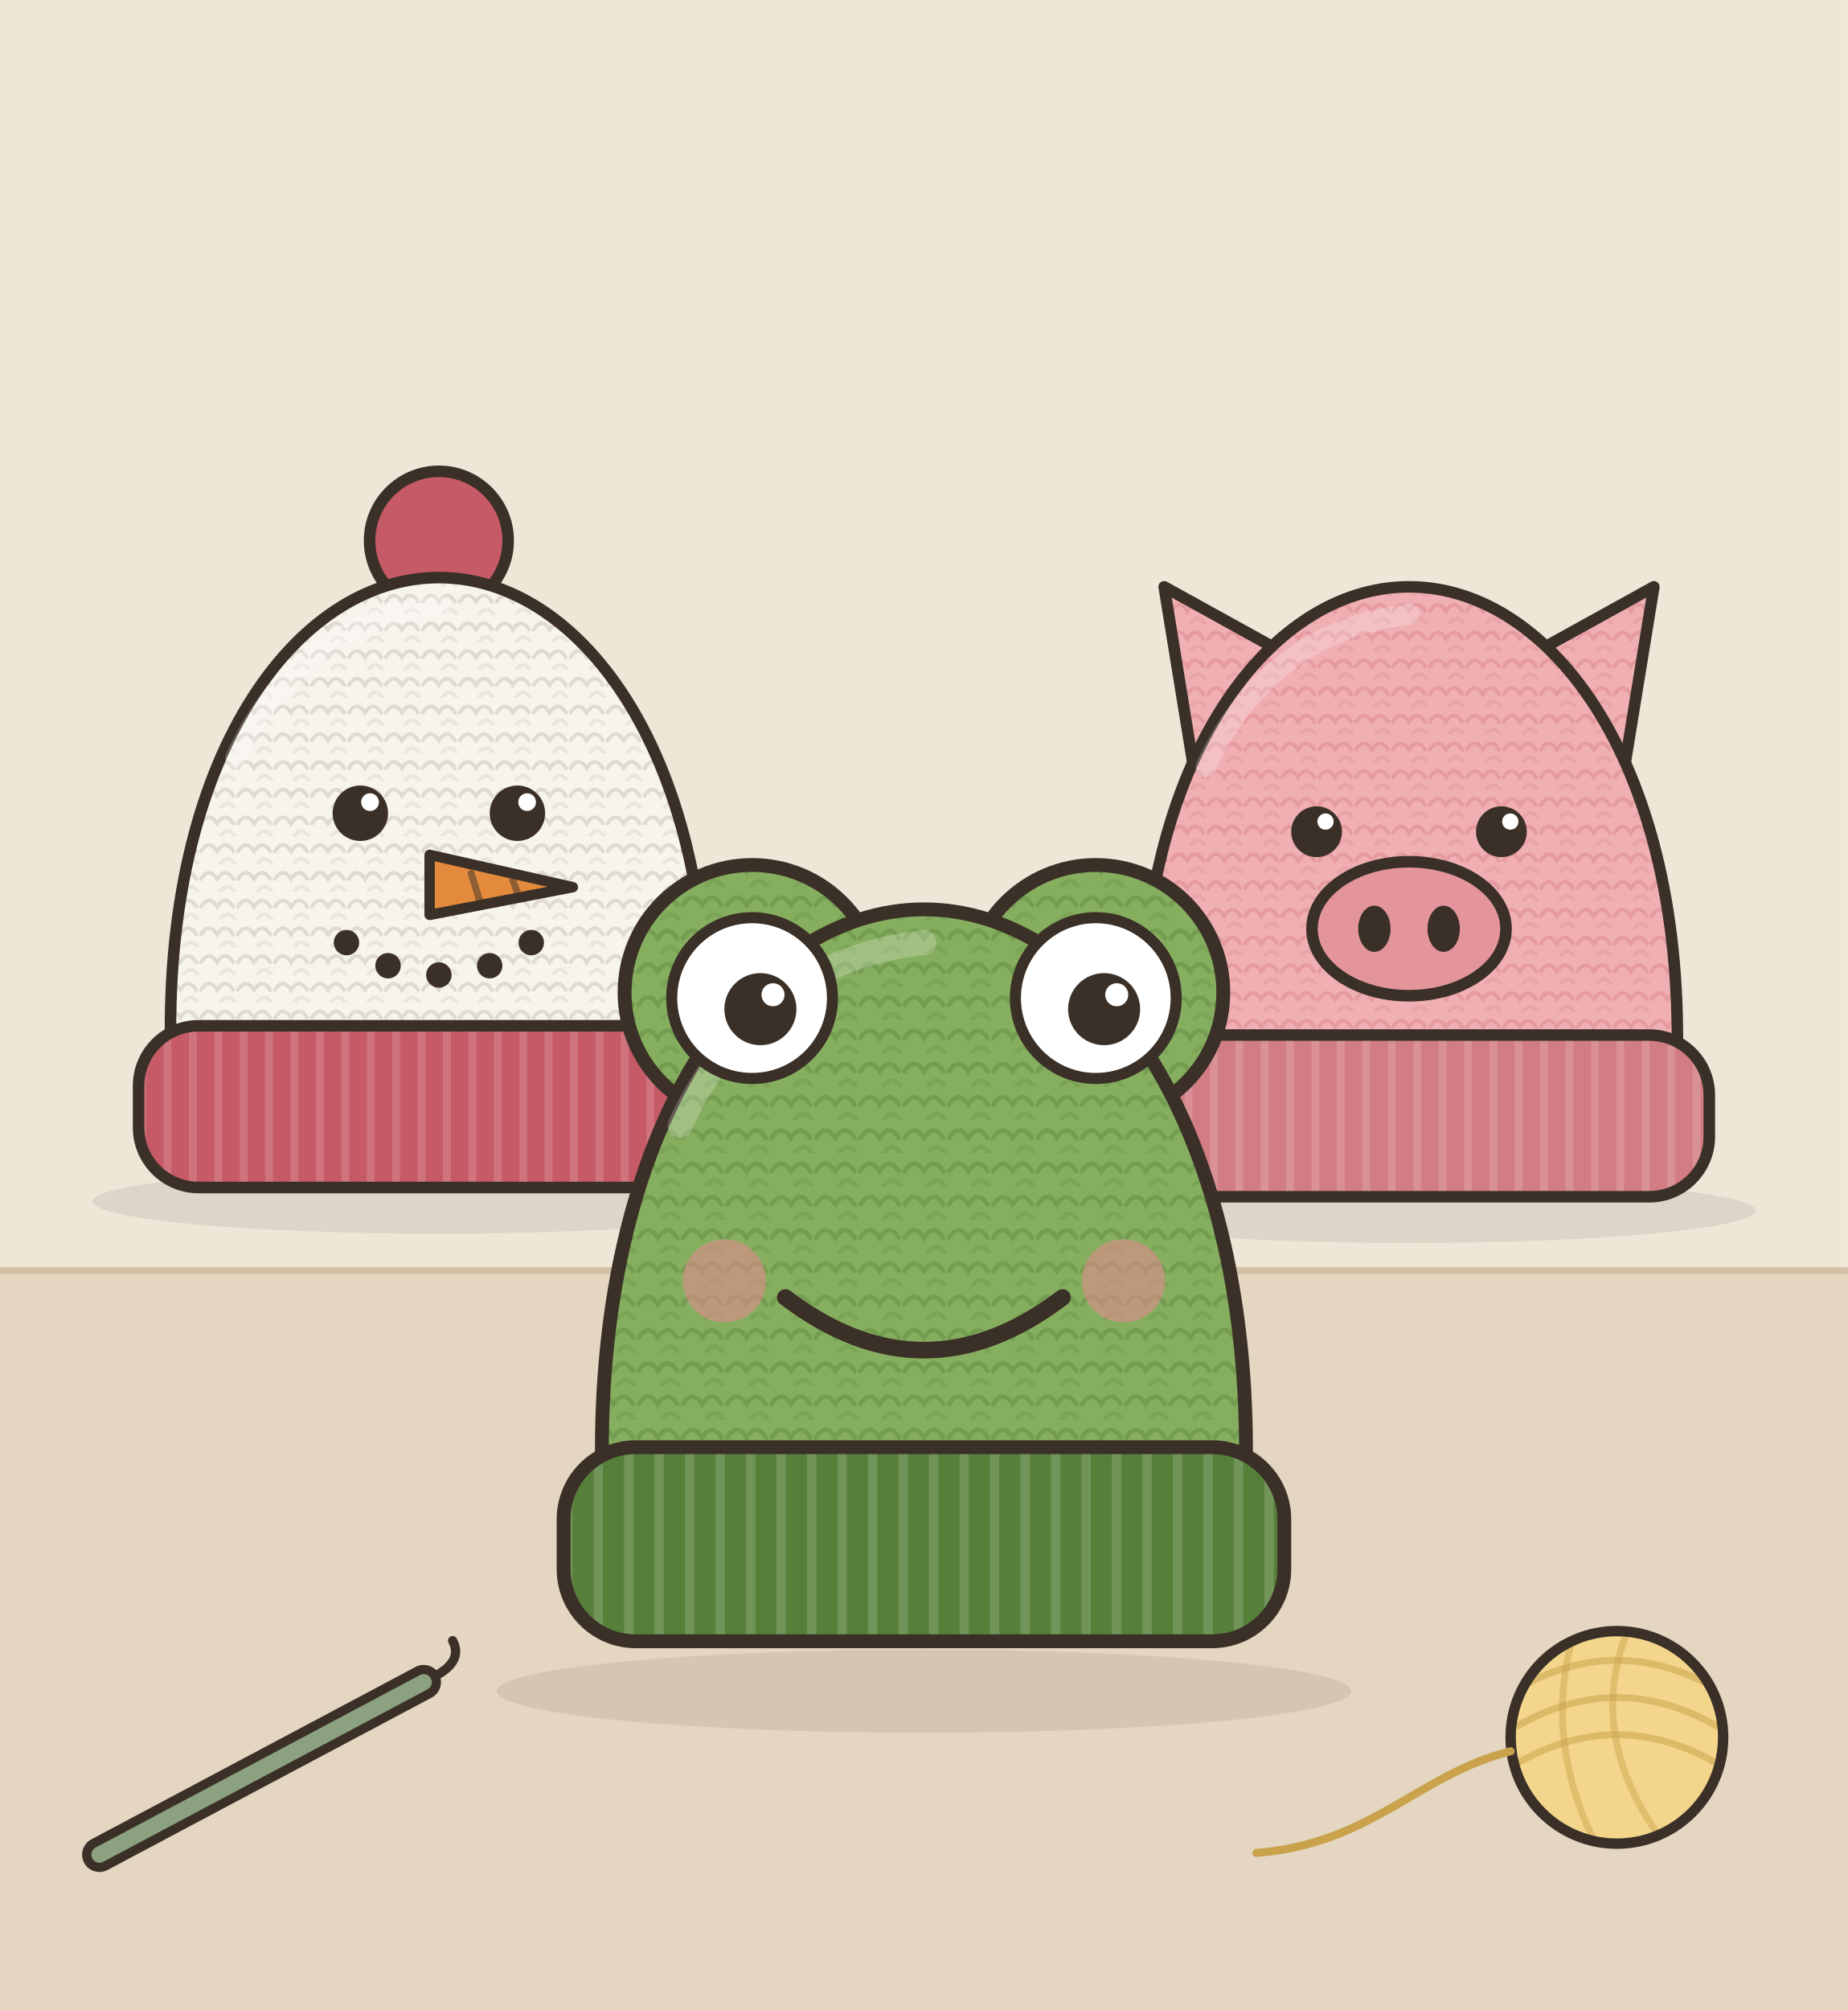
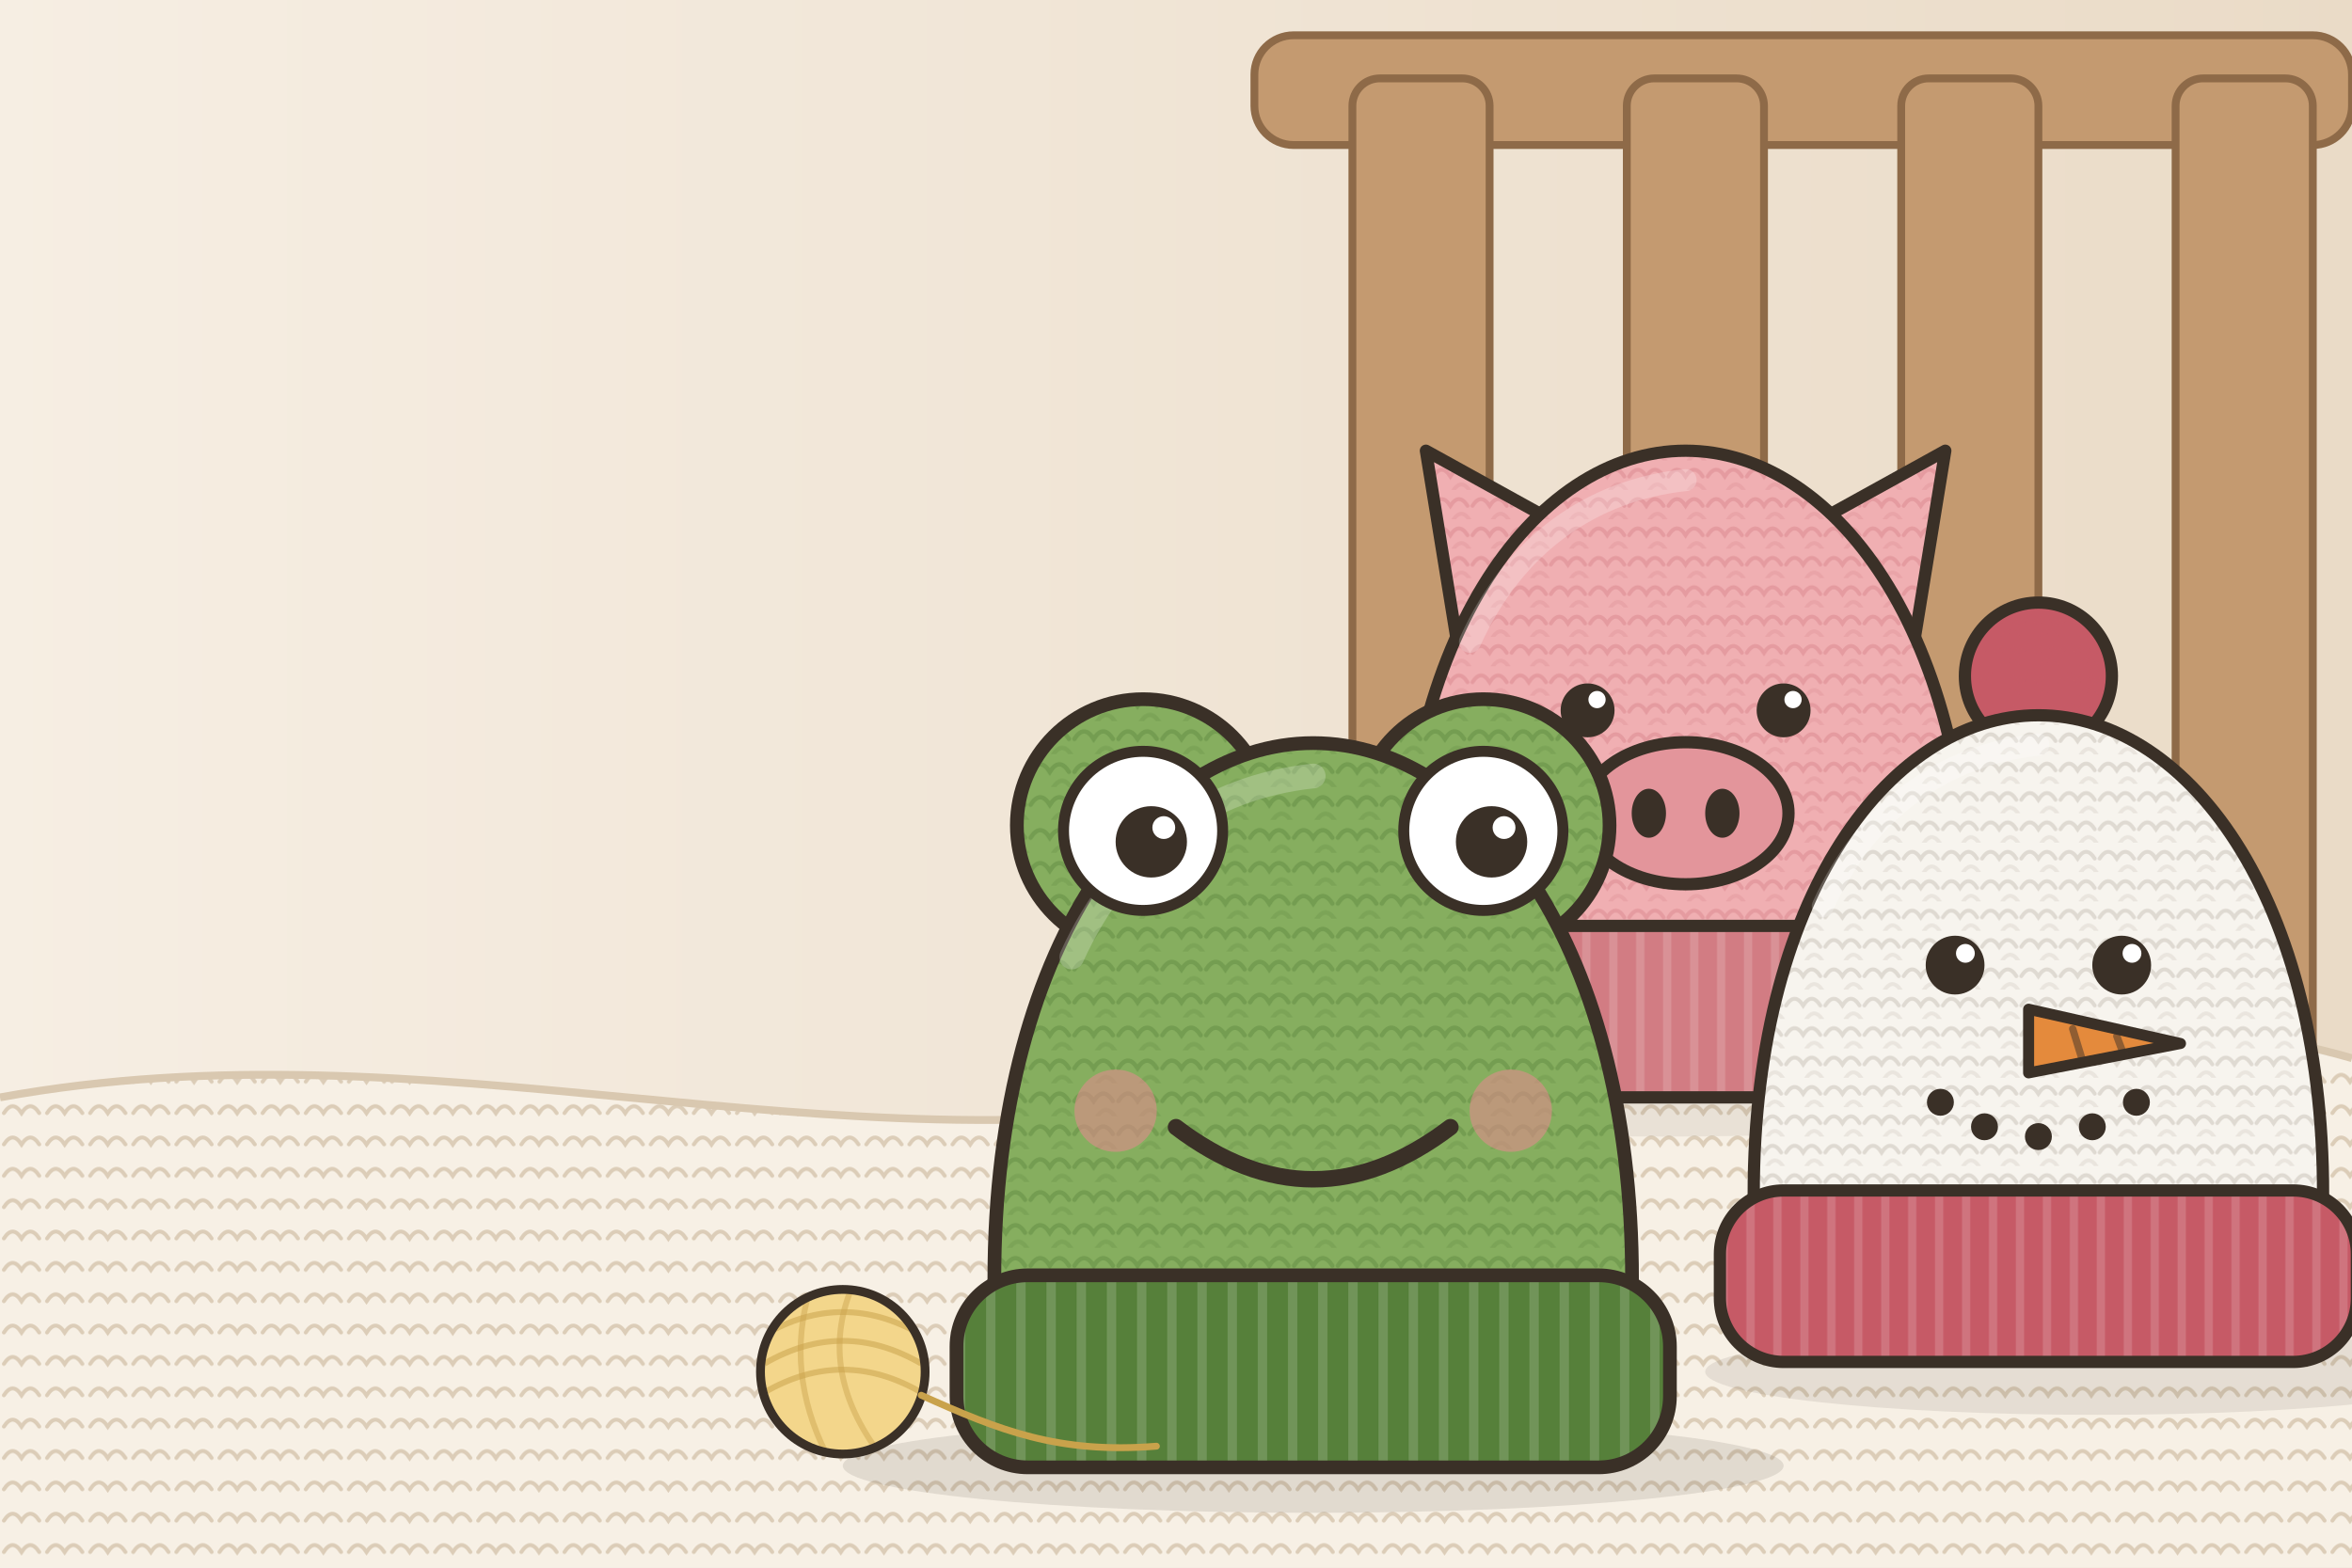
- <svg xmlns="http://www.w3.org/2000/svg" viewBox="0 90 800 870" role="img" aria-label="Demo-Illustration: Froschmütze, Schneemannmütze und Schweinchenmütze">
-   <rect width="800" height="960" fill="#EFE6D8" />
-   <rect y="640" width="800" height="320" fill="#E4D6C1" />
-   <path d="M0 640h800" stroke="#D3C1A6" stroke-width="3" />
-   <ellipse cx="190" cy="610" rx="150" ry="14" fill="#3A3027" opacity=".09" />
-   <ellipse cx="610" cy="614" rx="150" ry="14" fill="#3A3027" opacity=".09" />
-   <ellipse cx="400" cy="822" rx="185" ry="18" fill="#3A3027" opacity=".1" />
-   <g transform="translate(-10 212) scale(1)">
+ <svg xmlns="http://www.w3.org/2000/svg" viewBox="0 0 1200 800" role="img" aria-label="Demo-Illustration: Froschmütze, Schweinchenmütze und Schneemannmütze auf einer Decke">
+   <defs>
+     <linearGradient id="wall" x1="0" x2="1">
+       <stop offset="0" stop-color="#F6EEE3" />
+       <stop offset="1" stop-color="#EADBC7" />
+     </linearGradient>
+     <pattern id="knit" width="22" height="16" patternUnits="userSpaceOnUse">
+       <rect width="22" height="16" fill="#F7F0E5" />
+       <path d="M2 8q4.5-7 9 0q4.5-7 9 0" fill="none" stroke="#DCCDB8" stroke-width="2" stroke-linecap="round" />
+     </pattern>
+   </defs>
+   <rect width="1200" height="800" fill="url(#wall)" />
+   <rect x="640" y="18" width="560" height="56" rx="20" fill="#C49A70" stroke="#8E6A48" stroke-width="4" />
+   <rect x="690" y="40" width="70" height="560" rx="14" fill="#C49A70" stroke="#8E6A48" stroke-width="4" />
+   <rect x="830" y="40" width="70" height="560" rx="14" fill="#C49A70" stroke="#8E6A48" stroke-width="4" />
+   <rect x="970" y="40" width="70" height="560" rx="14" fill="#C49A70" stroke="#8E6A48" stroke-width="4" />
+   <rect x="1110" y="40" width="70" height="560" rx="14" fill="#C49A70" stroke="#8E6A48" stroke-width="4" />
+   <path d="M0 560C220 520 420 600 640 560s420-60 560-20V800H0Z" fill="url(#knit)" />
+   <path d="M0 560C220 520 420 600 640 560s420-60 560-20" fill="none" stroke="#D9C8B0" stroke-width="4" />
+   <ellipse cx="850" cy="560" rx="200" ry="20" fill="#3A3027" opacity=".08" />
+   <ellipse cx="1070" cy="700" rx="200" ry="22" fill="#3A3027" opacity=".1" />
+   <ellipse cx="670" cy="748" rx="240" ry="24" fill="#3A3027" opacity=".12" />
+   <g transform="translate(610 70) scale(1.25)">
+     <defs>
+       <pattern id="st-h2" width="16" height="12" patternUnits="userSpaceOnUse">
+         <rect width="16" height="12" fill="#F0AFB2" />
+         <path d="M1 6.5q3.5-5.5 7 0q3.5-5.5 7 0" fill="none" stroke="#D27C83" stroke-width="1.6" stroke-linecap="round" opacity=".38" />
+         <path d="M-7 12.5q3.5-5.5 7 0M9 12.5q3.5-5.5 7 0" fill="none" stroke="#D27C83" stroke-width="1.6" stroke-linecap="round" opacity=".22" />
+       </pattern>
+       <pattern id="rib-h2" width="11" height="20" patternUnits="userSpaceOnUse">
+         <rect width="11" height="20" fill="#D27C83" />
+         <path d="M5.5 0v20" stroke="#fff" stroke-width="3.4" opacity=".16" />
+       </pattern>
+     </defs>
+     <path d="M108 214 94 128l76 42Z" fill="url(#st-h2)" stroke="#3A3027" stroke-width="5" stroke-linejoin="round" />
+     <path d="M292 214l14-86-76 42Z" fill="url(#st-h2)" stroke="#3A3027" stroke-width="5" stroke-linejoin="round" />
+     <path d="M84 336C80 206 138 128 200 128s120 78 116 208Z" fill="url(#st-h2)" stroke="#3A3027" stroke-width="5" stroke-linejoin="round" />
+     <path d="M112 206c18-40 50-62 88-66" fill="none" stroke="#fff" stroke-width="9" stroke-linecap="round" opacity=".22" />
+     <circle cx="160" cy="234" r="11" fill="#3A3027" />
+     <circle cx="163.85" cy="229.6" r="3.52" fill="#fff" />
+     <circle cx="240" cy="234" r="11" fill="#3A3027" />
+     <circle cx="243.85" cy="229.6" r="3.52" fill="#fff" />
+     <ellipse cx="200" cy="276" rx="42" ry="29" fill="#E3959B" stroke="#3A3027" stroke-width="5" />
+     <ellipse cx="185" cy="276" rx="7" ry="10" fill="#3A3027" />
+     <ellipse cx="215" cy="276" rx="7" ry="10" fill="#3A3027" />
+     <rect x="70" y="322" width="260" height="70" rx="26" fill="url(#rib-h2)" stroke="#3A3027" stroke-width="5" />
+   </g>
+   <g transform="translate(790 205) scale(1.25)">
    <defs>
      <pattern id="st-h1" width="16" height="12" patternUnits="userSpaceOnUse">
        <rect width="16" height="12" fill="#F7F4EE" />
        <path d="M1 6.5q3.5-5.5 7 0q3.5-5.5 7 0" fill="none" stroke="#B9B1A6" stroke-width="1.6" stroke-linecap="round" opacity=".38" />
        <path d="M-7 12.5q3.5-5.5 7 0M9 12.5q3.5-5.5 7 0" fill="none" stroke="#B9B1A6" stroke-width="1.6" stroke-linecap="round" opacity=".22" />
      </pattern>
      <pattern id="rib-h1" width="11" height="20" patternUnits="userSpaceOnUse">
        <rect width="11" height="20" fill="#B9B1A6" />
        <path d="M5.5 0v20" stroke="#fff" stroke-width="3.4" opacity=".16" />
      </pattern>
      <pattern id="st-h1b" width="16" height="12" patternUnits="userSpaceOnUse">
        <rect width="16" height="12" fill="#C65A66" />
        <path d="M1 6.5q3.5-5.5 7 0q3.5-5.5 7 0" fill="none" stroke="#C65A66" stroke-width="1.6" stroke-linecap="round" opacity=".38" />
        <path d="M-7 12.5q3.5-5.5 7 0M9 12.5q3.5-5.5 7 0" fill="none" stroke="#C65A66" stroke-width="1.6" stroke-linecap="round" opacity=".22" />
      </pattern>
      <pattern id="rib-h1b" width="11" height="20" patternUnits="userSpaceOnUse">
        <rect width="11" height="20" fill="#C65A66" />
        <path d="M5.5 0v20" stroke="#fff" stroke-width="3.4" opacity=".16" />
      </pattern>
    </defs>
    <circle cx="200" cy="112" r="30" fill="url(#st-h1b)" stroke="#3A3027" stroke-width="5" />
    <path d="M84 336C80 206 138 128 200 128s120 78 116 208Z" fill="url(#st-h1)" stroke="#3A3027" stroke-width="5" stroke-linejoin="round" />
    <path d="M112 206c18-40 50-62 88-66" fill="none" stroke="#fff" stroke-width="9" stroke-linecap="round" opacity=".22" />
    <circle cx="166" cy="230" r="12" fill="#3A3027" />
    <circle cx="170.2" cy="225.2" r="3.84" fill="#fff" />
    <circle cx="234" cy="230" r="12" fill="#3A3027" />
    <circle cx="238.2" cy="225.2" r="3.84" fill="#fff" />
    <path d="M196 248l62 14-62 12Z" fill="#E48A3C" stroke="#3A3027" stroke-width="4.5" stroke-linejoin="round" />
    <path d="M214 256l4 13M232 259l3 8" stroke="#3A3027" stroke-width="3" stroke-linecap="round" opacity=".5" />
    <circle cx="160" cy="286" r="5.5" fill="#3A3027" />
    <circle cx="178" cy="296" r="5.5" fill="#3A3027" />
    <circle cx="200" cy="300" r="5.5" fill="#3A3027" />
    <circle cx="222" cy="296" r="5.5" fill="#3A3027" />
    <circle cx="240" cy="286" r="5.5" fill="#3A3027" />
    <rect x="70" y="322" width="260" height="70" rx="26" fill="url(#rib-h1b)" stroke="#3A3027" stroke-width="5" />
  </g>
-   <g transform="translate(410 216) scale(1)">
-     <defs>
-       <pattern id="st-h2" width="16" height="12" patternUnits="userSpaceOnUse">
-         <rect width="16" height="12" fill="#F0AFB2" />
-         <path d="M1 6.5q3.5-5.5 7 0q3.5-5.5 7 0" fill="none" stroke="#D27C83" stroke-width="1.6" stroke-linecap="round" opacity=".38" />
-         <path d="M-7 12.5q3.5-5.5 7 0M9 12.5q3.5-5.5 7 0" fill="none" stroke="#D27C83" stroke-width="1.6" stroke-linecap="round" opacity=".22" />
-       </pattern>
-       <pattern id="rib-h2" width="11" height="20" patternUnits="userSpaceOnUse">
-         <rect width="11" height="20" fill="#D27C83" />
-         <path d="M5.5 0v20" stroke="#fff" stroke-width="3.4" opacity=".16" />
-       </pattern>
-     </defs>
-     <path d="M108 214 94 128l76 42Z" fill="url(#st-h2)" stroke="#3A3027" stroke-width="5" stroke-linejoin="round" />
-     <path d="M292 214l14-86-76 42Z" fill="url(#st-h2)" stroke="#3A3027" stroke-width="5" stroke-linejoin="round" />
-     <path d="M84 336C80 206 138 128 200 128s120 78 116 208Z" fill="url(#st-h2)" stroke="#3A3027" stroke-width="5" stroke-linejoin="round" />
-     <path d="M112 206c18-40 50-62 88-66" fill="none" stroke="#fff" stroke-width="9" stroke-linecap="round" opacity=".22" />
-     <circle cx="160" cy="234" r="11" fill="#3A3027" />
-     <circle cx="163.85" cy="229.6" r="3.52" fill="#fff" />
-     <circle cx="240" cy="234" r="11" fill="#3A3027" />
-     <circle cx="243.85" cy="229.6" r="3.52" fill="#fff" />
-     <ellipse cx="200" cy="276" rx="42" ry="29" fill="#E3959B" stroke="#3A3027" stroke-width="5" />
-     <ellipse cx="185" cy="276" rx="7" ry="10" fill="#3A3027" />
-     <ellipse cx="215" cy="276" rx="7" ry="10" fill="#3A3027" />
-     <rect x="70" y="322" width="260" height="70" rx="26" fill="url(#rib-h2)" stroke="#3A3027" stroke-width="5" />
-   </g>
-   <g transform="translate(160 330) scale(1.2)">
+   <g transform="translate(390 200) scale(1.4)">
    <defs>
      <pattern id="st-h3" width="16" height="12" patternUnits="userSpaceOnUse">
        <rect width="16" height="12" fill="#86AE5F" />
        <path d="M1 6.5q3.5-5.5 7 0q3.5-5.5 7 0" fill="none" stroke="#56803A" stroke-width="1.6" stroke-linecap="round" opacity=".38" />
        <path d="M-7 12.5q3.5-5.5 7 0M9 12.5q3.5-5.5 7 0" fill="none" stroke="#56803A" stroke-width="1.6" stroke-linecap="round" opacity=".22" />
      </pattern>
      <pattern id="rib-h3" width="11" height="20" patternUnits="userSpaceOnUse">
        <rect width="11" height="20" fill="#56803A" />
        <path d="M5.5 0v20" stroke="#fff" stroke-width="3.4" opacity=".16" />
      </pattern>
    </defs>
    <circle cx="138" cy="158" r="46" fill="url(#st-h3)" stroke="#3A3027" stroke-width="5" />
    <circle cx="262" cy="158" r="46" fill="url(#st-h3)" stroke="#3A3027" stroke-width="5" />
    <path d="M84 336C80 206 138 128 200 128s120 78 116 208Z" fill="url(#st-h3)" stroke="#3A3027" stroke-width="5" stroke-linejoin="round" />
    <path d="M112 206c18-40 50-62 88-66" fill="none" stroke="#fff" stroke-width="9" stroke-linecap="round" opacity=".22" />
    <circle cx="138" cy="160" r="29" fill="#fff" stroke="#3A3027" stroke-width="4" />
    <circle cx="141" cy="164" r="13" fill="#3A3027" />
    <circle cx="145.55" cy="158.8" r="4.16" fill="#fff" />
    <circle cx="262" cy="160" r="29" fill="#fff" stroke="#3A3027" stroke-width="4" />
    <circle cx="265" cy="164" r="13" fill="#3A3027" />
    <circle cx="269.55" cy="158.8" r="4.16" fill="#fff" />
    <path d="M150 268q50 38 100 0" fill="none" stroke="#3A3027" stroke-width="6" stroke-linecap="round" />
    <circle cx="128" cy="262" r="15" fill="#E7898F" opacity=".55" />
    <circle cx="272" cy="262" r="15" fill="#E7898F" opacity=".55" />
    <rect x="70" y="322" width="260" height="70" rx="26" fill="url(#rib-h3)" stroke="#3A3027" stroke-width="5" />
  </g>
  <g>
    <clipPath id="y-hy">
-       <circle cx="700" cy="842" r="46" />
+       <circle cx="430" cy="700" r="42" />
    </clipPath>
-     <circle cx="700" cy="842" r="46" fill="#F3D68B" />
+     <circle cx="430" cy="700" r="42" fill="#F3D68B" />
    <g clip-path="url(#y-hy)">
-       <path d="M656.3 821.3q43.7 -25.3 87.4 0" fill="none" stroke="#C9A24B" stroke-width="3" opacity=".55" />
-       <path d="M656.3 837.4q43.7 -25.3 87.4 0" fill="none" stroke="#C9A24B" stroke-width="3" opacity=".55" />
-       <path d="M656.3 853.5q43.7 -25.3 87.4 0" fill="none" stroke="#C9A24B" stroke-width="3" opacity=".55" />
-       <path d="M681.6 796q-13.8 46 9.2 92M704.6 796q-18.4 46 16.1 92" fill="none" stroke="#C9A24B" stroke-width="3" opacity=".45" />
+       <path d="M390.1 681.1q39.9 -23.1 79.8 0" fill="none" stroke="#C9A24B" stroke-width="3" opacity=".55" />
+       <path d="M390.1 695.8q39.9 -23.1 79.8 0" fill="none" stroke="#C9A24B" stroke-width="3" opacity=".55" />
+       <path d="M390.1 710.5q39.9 -23.1 79.8 0" fill="none" stroke="#C9A24B" stroke-width="3" opacity=".55" />
+       <path d="M413.2 658q-12.6 42 8.4 84M434.2 658q-16.8 42 14.7 84" fill="none" stroke="#C9A24B" stroke-width="3" opacity=".45" />
    </g>
-     <circle cx="700" cy="842" r="46" fill="none" stroke="#3A3027" stroke-width="4.5" />
+     <circle cx="430" cy="700" r="42" fill="none" stroke="#3A3027" stroke-width="4.5" />
  </g>
-   <path d="M654 848c-40 10-60 40-110 44" fill="none" stroke="#C9A24B" stroke-width="3.5" stroke-linecap="round" />
-   <g transform="rotate(-28 110 860)">
-     <rect x="30" y="852" width="170" height="11" rx="5.5" fill="#8BA17F" stroke="#3A3027" stroke-width="4" />
-     <path d="M200 857.5q14 0 14-10" fill="none" stroke="#3A3027" stroke-width="4" stroke-linecap="round" />
-   </g>
+   <path d="M470 712c40 18 70 30 120 26" fill="none" stroke="#C9A24B" stroke-width="3.5" stroke-linecap="round" />
</svg>
